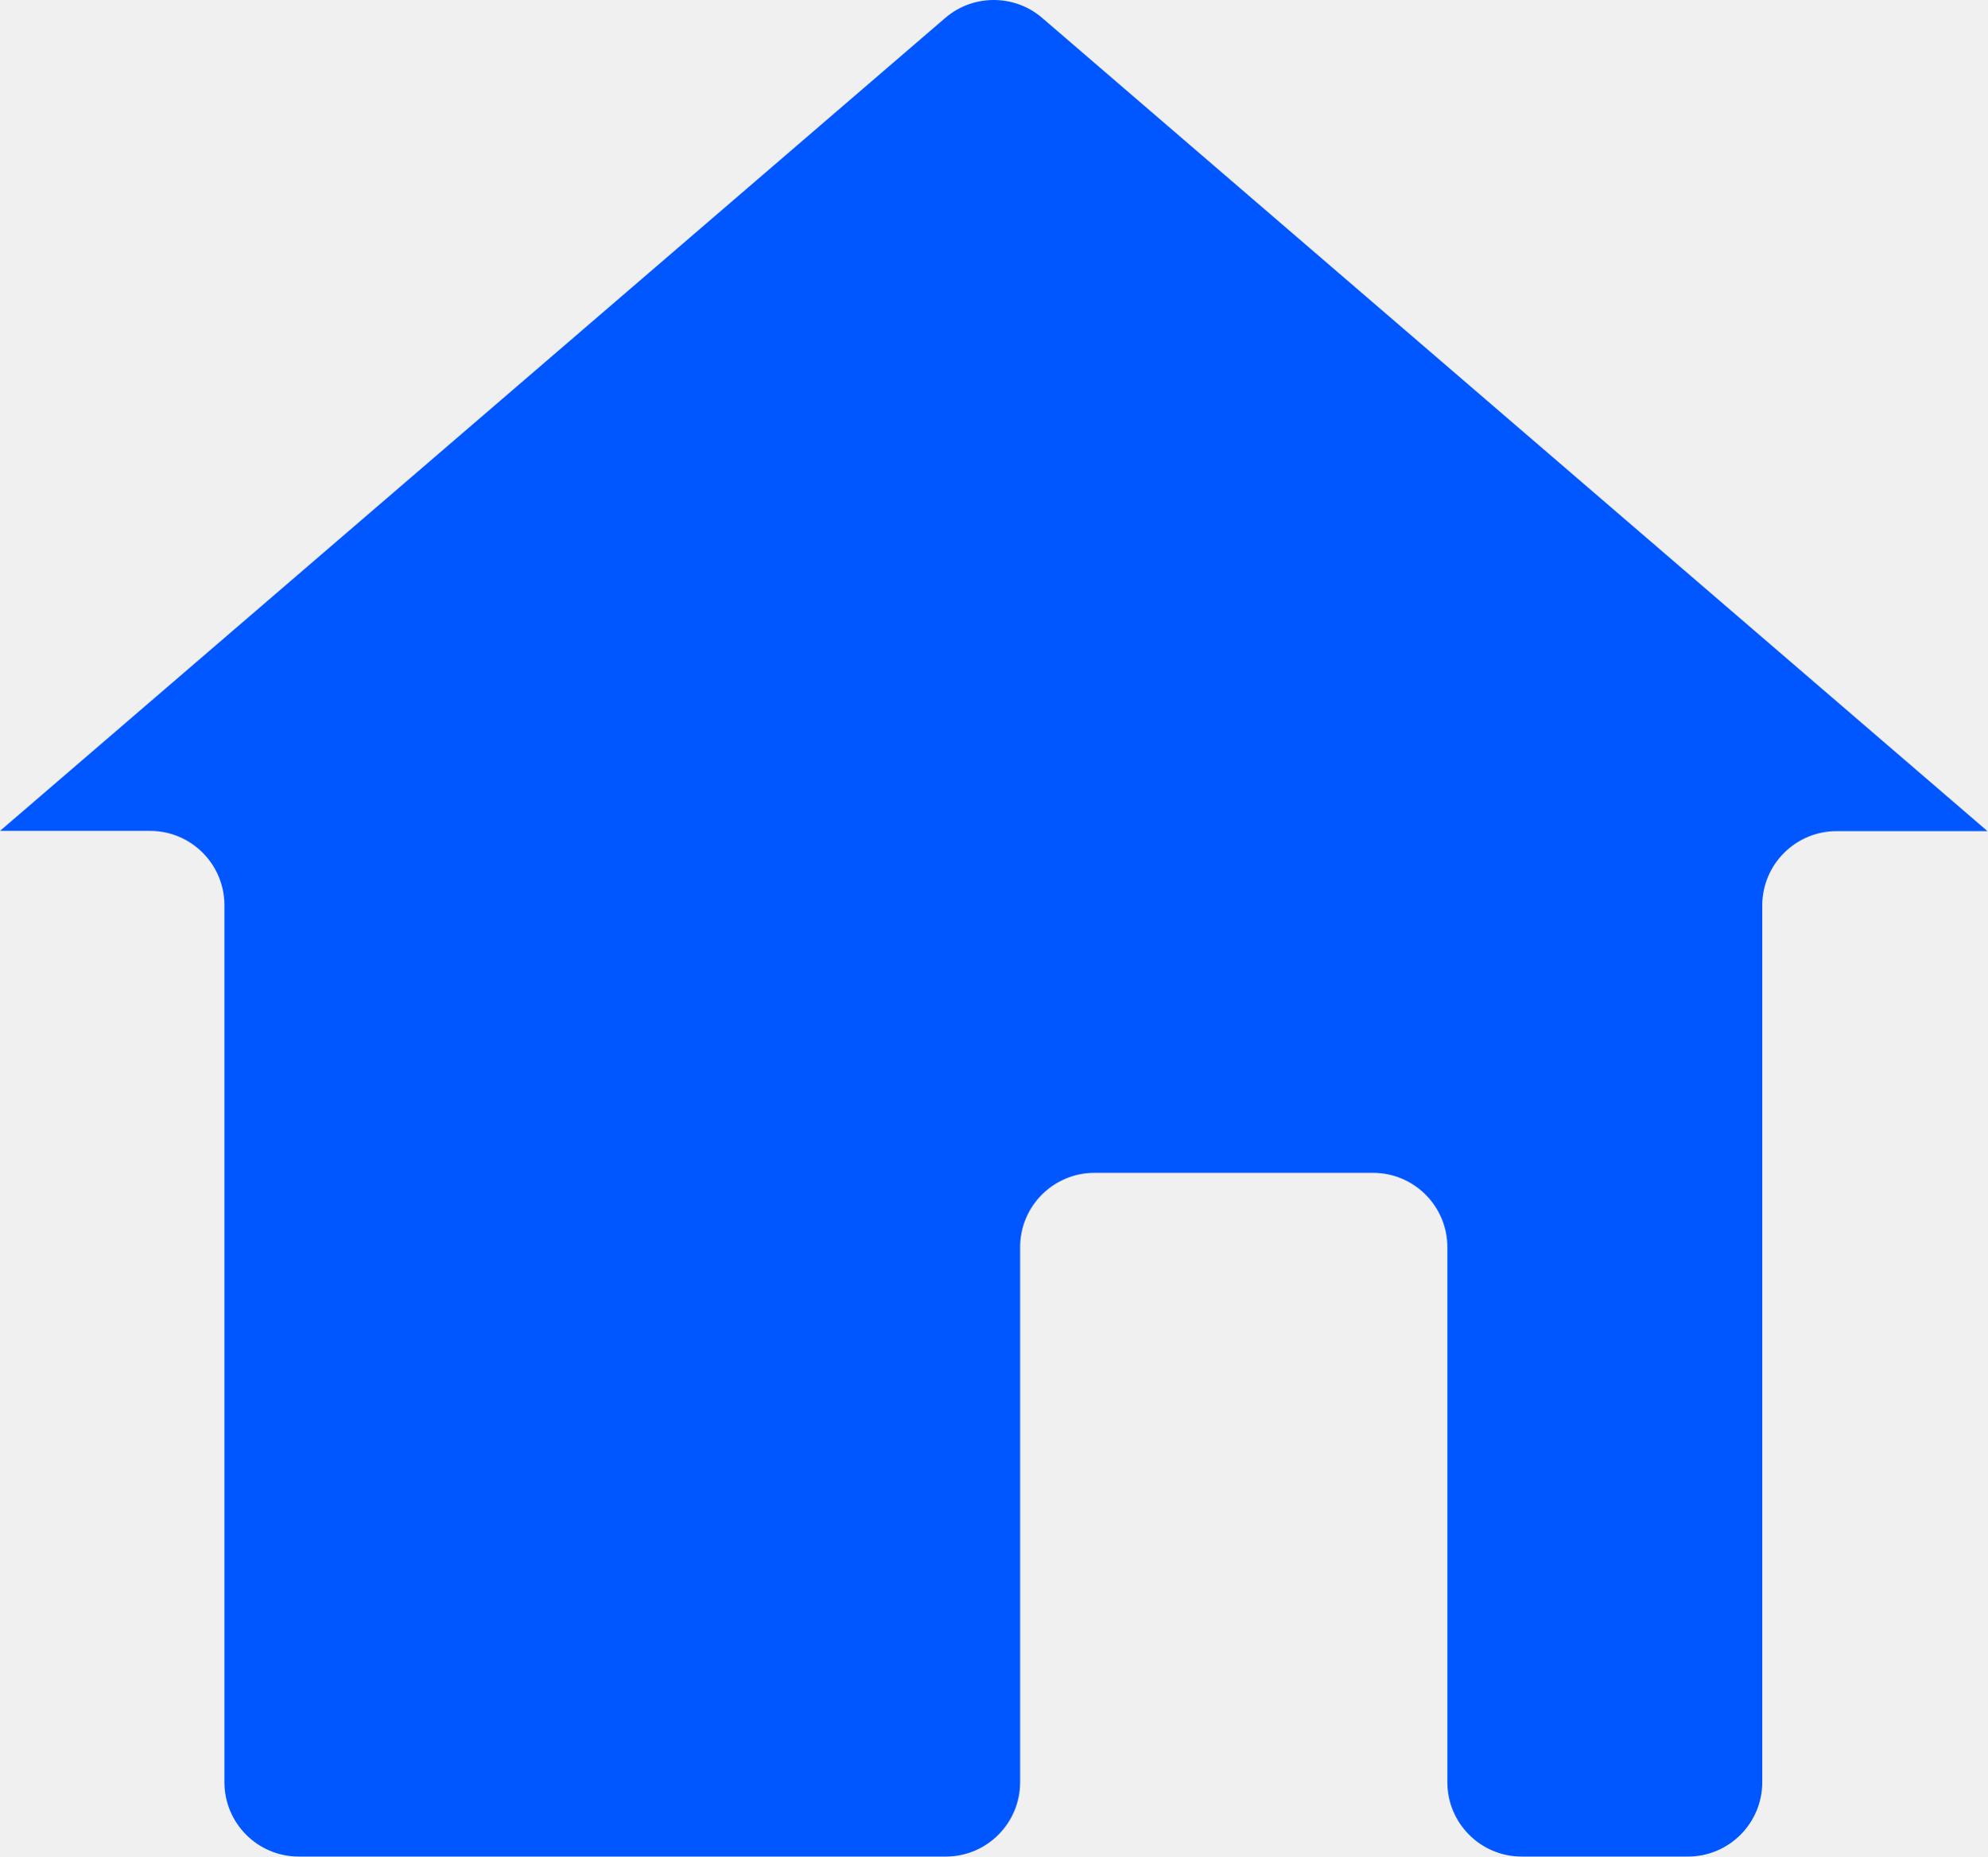
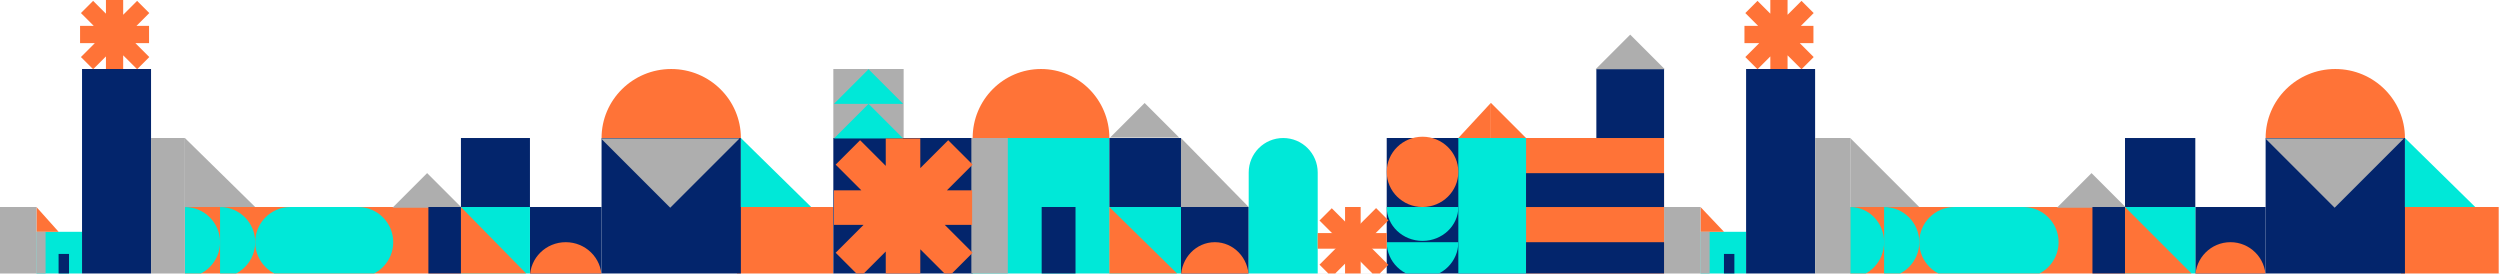
- <svg xmlns="http://www.w3.org/2000/svg" version="1.1" id="Layer_1" x="0px" y="0px" viewBox="0 0 76.42 71.4" style="enable-background:new 0 0 76.42 71.4;" xml:space="preserve">
-   <style type="text/css">
- 	.st0{fill:#0057FF;}
- </style>
-   <path class="st0" d="M76.42,31.95L40.08,0.69c-1.07-0.92-2.66-0.92-3.73,0L0,31.95h5.77c1.58,0,2.86,1.28,2.86,2.86v33.72  c0,1.58,1.28,2.86,2.86,2.86h24.88c1.58,0,2.86-1.28,2.86-2.86V47.96c0-1.58,1.28-2.86,2.86-2.86h10.71c1.58,0,2.86,1.28,2.86,2.86  v20.57c0,1.58,1.28,2.86,2.86,2.86h6.39c1.58,0,2.86-1.28,2.86-2.86V34.82c0-1.58,1.28-2.86,2.86-2.86H76.42z" />
+ <svg xmlns="http://www.w3.org/2000/svg" width="1920" height="210" viewBox="0 0 1920 210" fill="none">
+   <g clip-path="url(#clip0_895_4356)">
+     <rect width="1920" height="210" fill="white" />
+     <rect x="28" y="178" width="35" height="35" fill="#00E8D8" />
+     <rect x="1306" y="178" width="35" height="35" fill="#00E8D8" />
+     <rect x="142" y="159" width="212" height="54" fill="#FF7337" />
+     <rect x="1421" y="159" width="211" height="54" fill="#FF7337" />
+     <rect x="407" y="159" width="55" height="54" fill="#03256C" />
+     <rect x="1686" y="159" width="54" height="54" fill="#03256C" />
+     <rect x="566" y="159" width="74" height="54" fill="#FF7337" />
+     <rect x="1844" y="159" width="75" height="54" fill="#FF7337" />
+     <rect x="462" y="106" width="107" height="107" fill="#03256C" />
+     <rect x="1740" y="106" width="107" height="107" fill="#03256C" />
+     <rect x="63" y="53" width="53" height="160" fill="#03256C" />
+     <rect x="1341" y="53" width="53" height="160" fill="#03256C" />
+     <rect x="354" y="106" width="53" height="53" fill="#03256C" />
+     <rect x="1632" y="106" width="54" height="53" fill="#03256C" />
+     <rect x="354" y="159" width="53" height="54" fill="#00E8D8" />
+     <rect x="1632" y="159" width="54" height="54" fill="#00E8D8" />
+     <path d="M169 186C169 171.088 156.912 159 142 159L142 213C156.912 213 169 200.912 169 186Z" fill="#00E8D8" />
+     <path d="M1447 186C1447 171.088 1435.36 159 1421 159L1421 213C1435.36 213 1447 200.912 1447 186Z" fill="#00E8D8" />
+     <path d="M515.5 53C485.953 53 462 76.729 462 106L569 106C569 76.729 545.047 53 515.5 53Z" fill="#FF7337" />
+     <path d="M1793.5 53C1763.95 53 1740 76.729 1740 106L1847 106C1847 76.729 1823.05 53 1793.5 53Z" fill="#FF7337" />
+     <path d="M196 186C196 171.088 183.912 159 169 159L169 213C183.912 213 196 200.912 196 186Z" fill="#00E8D8" />
+     <path d="M1474 186C1474 171.088 1461.91 159 1447 159L1447 213C1461.91 213 1474 200.912 1474 186Z" fill="#00E8D8" />
+     <path d="M434.5 186C419.312 186 407 198.088 407 213L462 213C462 198.088 449.688 186 434.5 186Z" fill="#FF7337" />
+     <path d="M1713 186C1698.09 186 1686 198.088 1686 213L1740 213C1740 198.088 1727.91 186 1713 186Z" fill="#FF7337" />
+     <path d="M354 213L354 159L407 213L354 213Z" fill="#FF7337" />
+     <path d="M1632 213L1632 159L1686 213L1632 213Z" fill="#FF7337" />
+     <path d="M142 159L142 106L196 159L142 159Z" fill="#AEAEAE" />
+     <path d="M1421 159L1421 106L1474 159L1421 159Z" fill="#AEAEAE" />
+     <path d="M569 159L569 106L623 159L569 159Z" fill="#00E8D8" />
+     <path d="M1847 159L1847 106L1901 159L1847 159Z" fill="#00E8D8" />
+     <path fill-rule="evenodd" clip-rule="evenodd" d="M461.483 106.271L514.744 159.531L568.004 106.271L514.744 106.271L461.483 106.271Z" fill="#AEAEAE" />
+     <path fill-rule="evenodd" clip-rule="evenodd" d="M1739.73 106.271L1792.99 159.531L1846.25 106.271L1792.99 106.271L1739.73 106.271Z" fill="#AEAEAE" />
+     <path fill-rule="evenodd" clip-rule="evenodd" d="M328.042 132.942L328.042 132.942V132.943L354.63 159.531L328.042 159.531H328.042L301.453 159.531L328.042 132.943V132.942L328.042 132.942Z" fill="#AEAEAE" />
+     <path fill-rule="evenodd" clip-rule="evenodd" d="M1606.29 132.942L1606.29 132.942V132.943L1632.88 159.531L1606.29 159.531H1606.29L1579.7 159.531L1606.29 132.943V132.942L1606.29 132.942Z" fill="#AEAEAE" />
+     <path d="M28 178L28 159L45 178L28 178Z" fill="#FF7337" />
+     <path d="M1306 178L1306 159L1324 178L1306 178Z" fill="#FF7337" />
+     <rect x="196" y="213" width="54" height="106" rx="27" transform="rotate(-90 196 213)" fill="#00E8D8" />
+     <rect x="1474" y="213" width="54" height="107" rx="27" transform="rotate(-90 1474 213)" fill="#00E8D8" />
+     <rect x="116" y="106" width="26" height="107" fill="#AEAEAE" />
+     <rect x="1394" y="106" width="27" height="107" fill="#AEAEAE" />
+     <rect x="28" y="178" width="7" height="35" fill="#AEAEAE" />
+     <rect x="1306" y="178" width="7" height="35" fill="#AEAEAE" />
+     <rect y="159" width="28" height="54" fill="#AEAEAE" />
+     <rect x="1278" y="159" width="28" height="54" fill="#AEAEAE" />
+     <path fill-rule="evenodd" clip-rule="evenodd" d="M94.603 0H81.358V10.503L71.514 0.659L62.148 10.024L71.991 19.867H61.488V33.112H72.845L62.146 43.812L71.512 53.177L81.358 43.331V52.98H94.603V42.479L105.3 53.177L114.666 43.811L103.967 33.112H114.468V19.867H104.821L114.664 10.025L105.298 0.659L94.603 11.355V0Z" fill="#FF7337" />
+     <path fill-rule="evenodd" clip-rule="evenodd" d="M1372.85 0H1359.61V10.503L1349.76 0.659L1340.4 10.024L1350.24 19.867H1339.74V33.112H1351.1L1340.4 43.812L1349.76 53.177L1359.61 43.331V52.98H1372.85V42.479L1383.55 53.177L1392.92 43.811L1382.22 33.112H1392.72V19.867H1383.07L1392.91 10.025L1383.55 0.659L1372.85 11.355V0Z" fill="#FF7337" />
+     <rect x="329" y="159" width="25" height="54" fill="#03256C" />
+     <rect x="1607" y="159" width="25" height="54" fill="#03256C" />
+     <rect x="45" y="195" width="8" height="18" fill="#03256C" />
+     <rect x="1324" y="195" width="8" height="18" fill="#03256C" />
+     <rect x="640" y="53" width="54" height="53" fill="#AEAEAE" />
+     <rect x="746" y="106" width="106" height="107" fill="#00E8D8" />
+     <rect x="1172" y="213" width="107" height="106" transform="rotate(-90 1172 213)" fill="#FF7337" />
+     <rect x="1065" y="106" width="107" height="107" fill="#03256C" />
+     <rect x="640" y="106" width="107" height="107" fill="#03256C" />
+     <rect x="907" y="159" width="52" height="54" fill="#03256C" />
+     <rect x="1226" y="53" width="52" height="53" fill="#03256C" />
+     <rect x="852" y="106" width="55" height="53" fill="#03256C" />
+     <rect x="852" y="159" width="55" height="54" fill="#00E8D8" />
+     <rect x="1120" y="106" width="52" height="107" fill="#00E8D8" />
+     <ellipse cx="1092.5" cy="132" rx="27.5" ry="27" fill="#FF7337" />
+     <path d="M1092.5 185C1107.69 185 1120 173.359 1120 159L1065 159C1065 173.359 1077.31 185 1092.5 185Z" fill="#00E8D8" />
+     <path d="M799.5 53C770.505 53 747 76.729 747 106L852 106C852 76.729 828.495 53 799.5 53Z" fill="#FF7337" />
+     <path d="M1092.5 213C1107.69 213 1120 200.912 1120 186L1065 186C1065 200.912 1077.31 213 1092.5 213Z" fill="#00E8D8" />
+     <path d="M933 186C918.641 186 907 198.088 907 213L959 213C959 198.088 947.359 186 933 186Z" fill="#FF7337" />
+     <path d="M852 213L852 159L907 213L852 213Z" fill="#FF7337" />
+     <path d="M907 159L907 106L959 159L907 159Z" fill="#AEAEAE" />
+     <path d="M1145 106L1145 79L1120 106L1145 106Z" fill="#FF7337" />
+     <path fill-rule="evenodd" clip-rule="evenodd" d="M1251.99 26.589L1251.99 26.589V26.589L1278.58 53.178L1251.99 53.178H1251.99L1225.41 53.178L1251.99 26.589V26.589L1251.99 26.589Z" fill="#AEAEAE" />
+     <path fill-rule="evenodd" clip-rule="evenodd" d="M879.089 79.102L879.089 79.102V79.102L905.677 105.69L879.089 105.69H879.089L852.5 105.69L879.089 79.102V79.102L879.089 79.102Z" fill="#AEAEAE" />
+     <path d="M1145 106L1145 79L1172 106L1145 106Z" fill="#FF7337" />
+     <path d="M1181 166L1181 159L1192 166L1181 166Z" fill="#FF7337" />
+     <path fill-rule="evenodd" clip-rule="evenodd" d="M667.046 53.177L667.046 53.177V53.177L693.634 79.765L667.046 79.765H667.046L640.457 79.765L667.046 53.177V53.177L667.046 53.177Z" fill="#00E8D8" />
+     <path fill-rule="evenodd" clip-rule="evenodd" d="M667.046 79.766L667.046 79.766V79.766L693.634 106.354L667.046 106.354H667.046L640.457 106.354L667.046 79.766V79.766L667.046 79.766Z" fill="#00E8D8" />
+     <path d="M959 132.5C959 117.864 970.864 106 985.5 106V106C1000.14 106 1012 117.864 1012 132.5V213H959V132.5Z" fill="#00E8D8" />
+     <rect x="746" y="106" width="28" height="107" fill="#AEAEAE" />
+     <rect x="1172" y="213" width="27" height="106" transform="rotate(-90 1172 213)" fill="#03256C" />
+     <rect x="1033" y="159" width="12" height="54" fill="#FF7337" />
+     <rect x="1065" y="179" width="12" height="53" transform="rotate(90 1065 179)" fill="#FF7337" />
+     <rect x="1066.27" y="203.403" width="13.344" height="61.481" transform="rotate(135 1066.27 203.403)" fill="#FF7337" />
+     <path fill-rule="evenodd" clip-rule="evenodd" d="M706.788 106.354H680.257V127.393L660.538 107.675L641.778 126.435L661.494 146.152H640.457V172.683H663.21L641.779 194.115L660.539 212.875L680.257 193.157V212.48H706.788V191.446L728.218 212.875L746.978 194.114L725.547 172.683H746.583V146.152H727.263L746.979 126.436L728.218 107.675L706.788 129.105V106.354Z" fill="#FF7337" />
+     <rect x="1022.8" y="212.709" width="13.344" height="61.481" transform="rotate(-135 1022.8 212.709)" fill="#FF7337" />
+     <rect x="800" y="159" width="26" height="54" fill="#03256C" />
+     <rect x="1172" y="159" width="26" height="106" transform="rotate(-90 1172 159)" fill="#03256C" />
+   </g>
+   <defs>
+     <clipPath id="clip0_895_4356">
+       <rect width="1920" height="210" fill="white" />
+     </clipPath>
+   </defs>
</svg>
